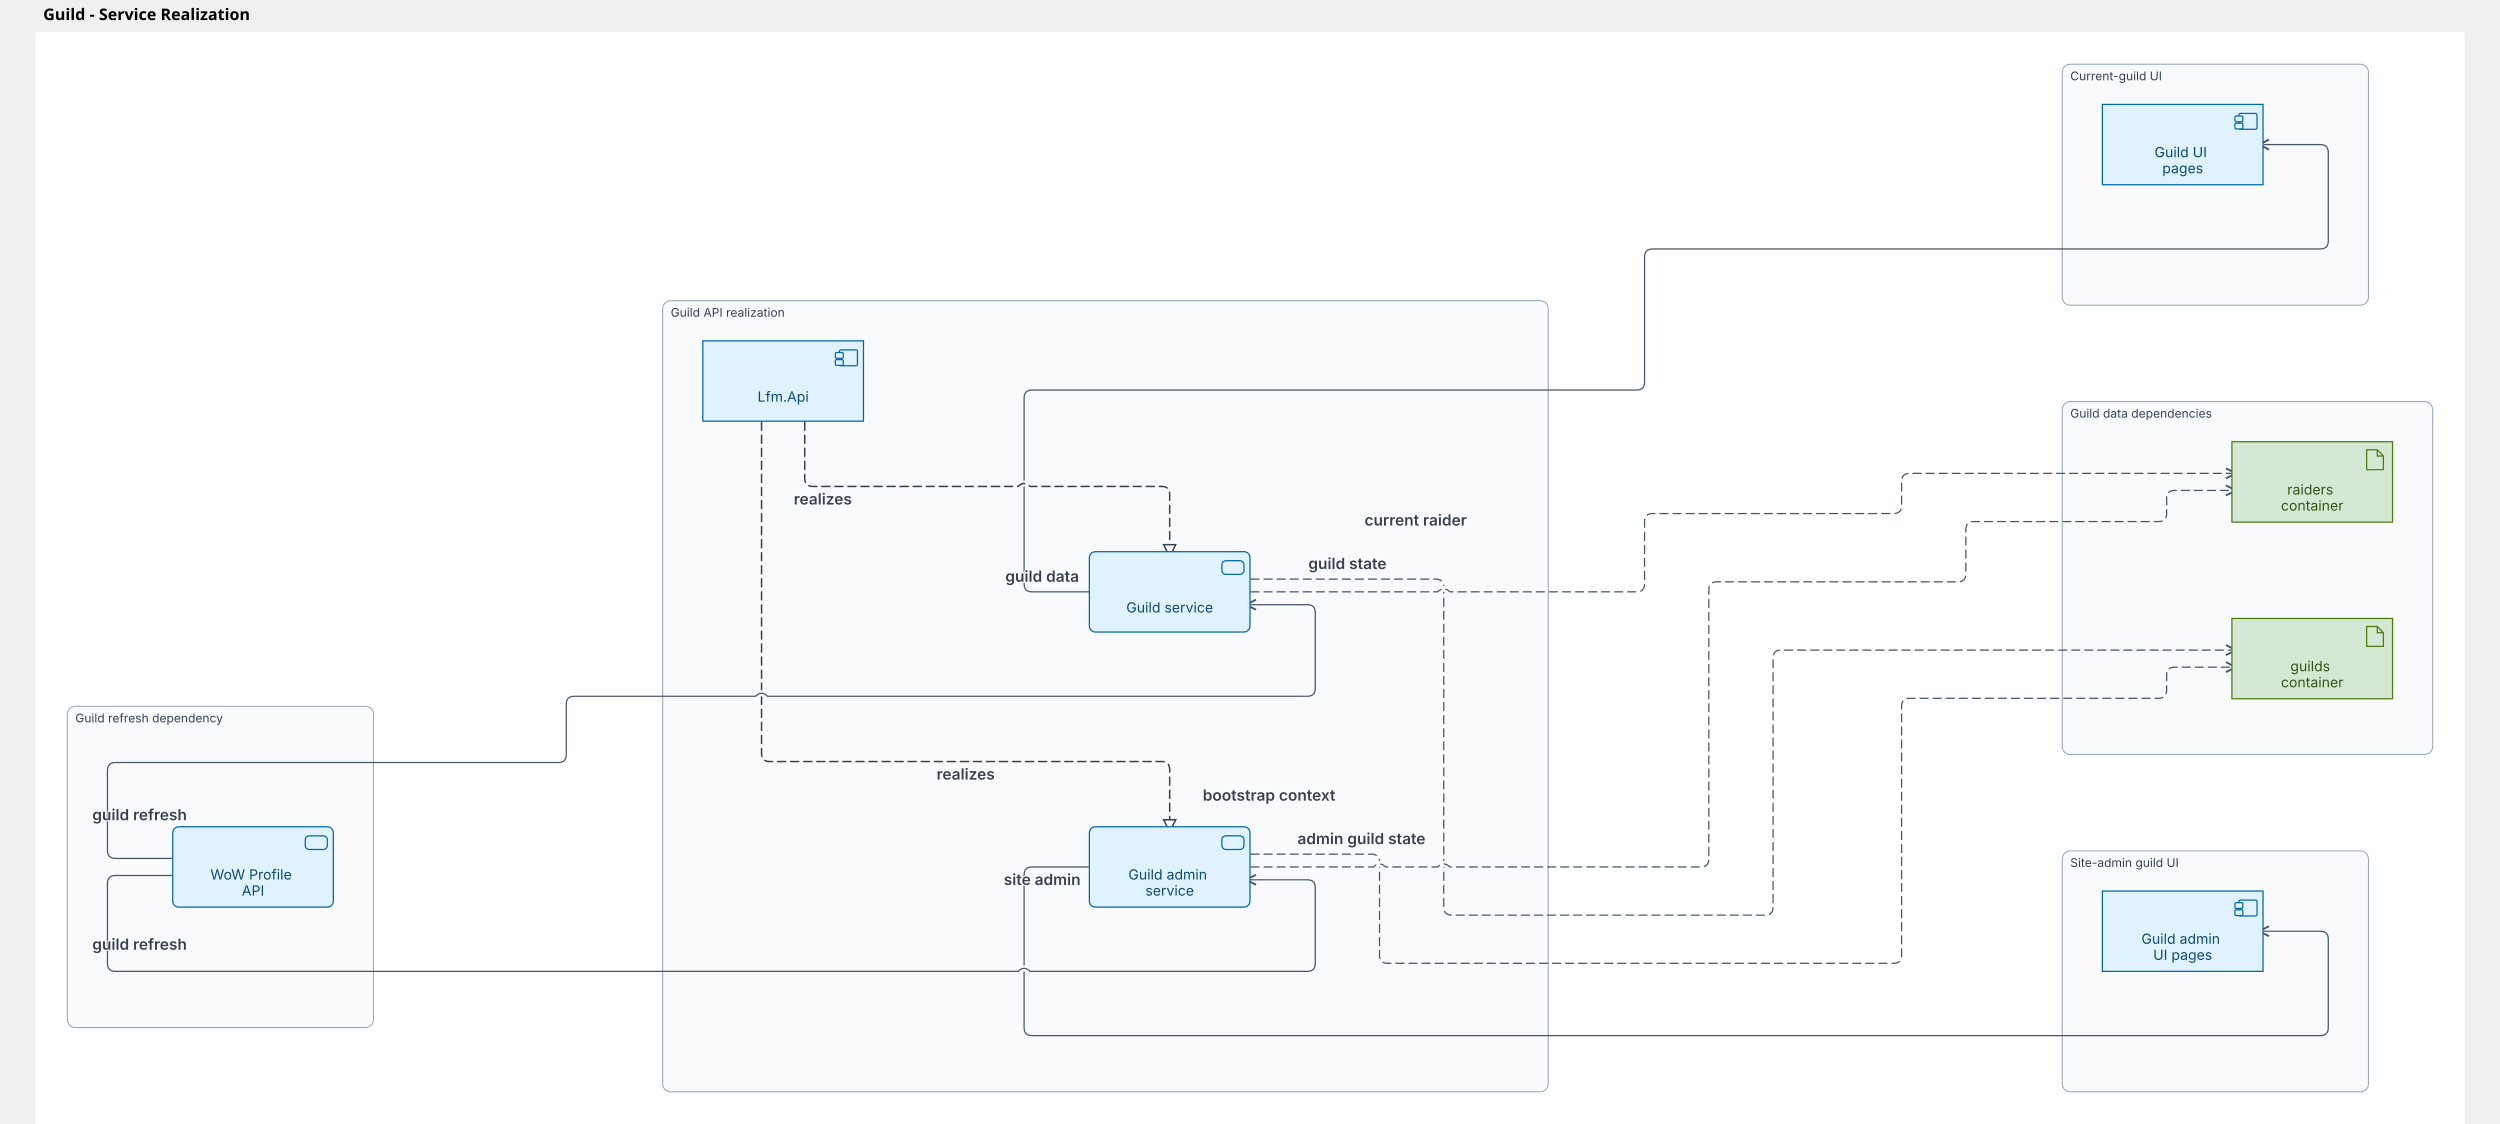
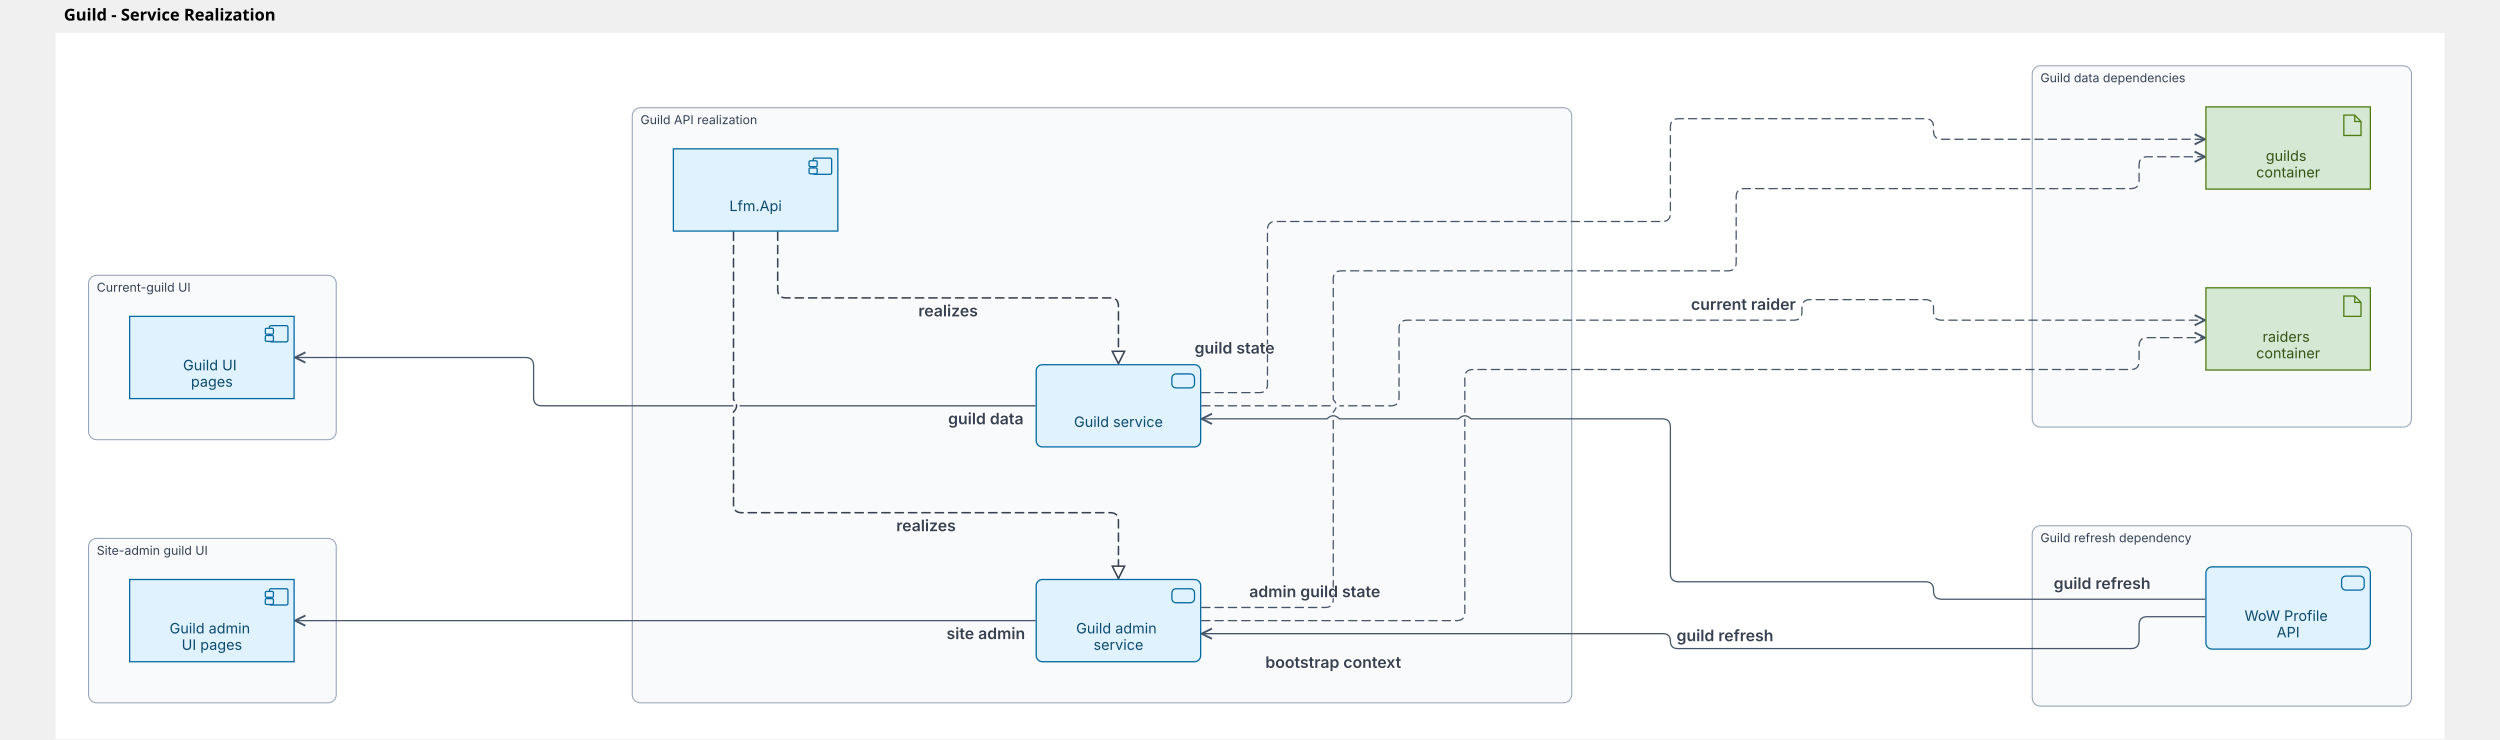
- <svg xmlns="http://www.w3.org/2000/svg" role="img" width="2420" height="1088" viewBox="-20 -52 2420 1119.5" data-arch-a11y="root" data-arch-a11y-viewbox="-20.0 -20.0 2420.0 1087.5">
+ <svg xmlns="http://www.w3.org/2000/svg" role="img" width="2324" height="687" viewBox="-20 -52 2324 719" data-arch-a11y="root" data-arch-a11y-viewbox="-20.0 -20.0 2324.0 687.0">
  <text data-arch-a11y="visible-title" x="-12" y="-32" font-family="sans-serif" font-size="16" font-weight="bold">Guild - Service Realization</text>
-   <rect x="-20.0" y="-20.0" width="2420.0" height="1087.5" fill="#ffffff" />
+   <rect x="-20.0" y="-20.0" width="2324.0" height="687.0" fill="#ffffff" />
  <g font-family="Inter, &quot;Liberation Sans&quot;, &quot;Noto Sans&quot;, Arial, &quot;Helvetica Neue&quot;, &quot;Segoe UI&quot;, sans-serif" font-size="14">
    <g data-dediren-group-id="guild-current-ui">
-       <rect x="1999.0" y="12.0" width="305.0" height="240.0" rx="8" fill="#f8fafc" stroke="#94a3b8" stroke-width="1" />
-       <text x="2007.0" y="28.0" fill="#334155" font-size="12">Current-guild UI</text>
+       <rect x="12.0" y="215.8" width="241.0" height="160.0" rx="8" fill="#f8fafc" stroke="#94a3b8" stroke-width="1" />
+       <text x="20.0" y="231.8" fill="#334155" font-size="12">Current-guild UI</text>
    </g>
    <g data-dediren-group-id="guild-admin-ui">
-       <rect x="1999.0" y="795.5" width="305.0" height="240.0" rx="8" fill="#f8fafc" stroke="#94a3b8" stroke-width="1" />
-       <text x="2007.0" y="811.5" fill="#334155" font-size="12">Site-admin guild UI</text>
+       <rect x="12.0" y="471.8" width="241.0" height="160.0" rx="8" fill="#f8fafc" stroke="#94a3b8" stroke-width="1" />
+       <text x="20.0" y="487.8" fill="#334155" font-size="12">Site-admin guild UI</text>
    </g>
    <g data-dediren-group-id="guild-api-realization">
-       <rect x="605.0" y="247.5" width="882.0" height="788.0" rx="8" fill="#f8fafc" stroke="#94a3b8" stroke-width="1" />
-       <text x="613.0" y="263.5" fill="#334155" font-size="12">Guild API realization</text>
+       <rect x="541.0" y="52.8" width="914.0" height="579.0" rx="8" fill="#f8fafc" stroke="#94a3b8" stroke-width="1" />
+       <text x="549.0" y="68.8" fill="#334155" font-size="12">Guild API realization</text>
    </g>
    <g data-dediren-group-id="guild-data">
-       <rect x="1999.0" y="348.0" width="369.0" height="351.5" rx="8" fill="#f8fafc" stroke="#94a3b8" stroke-width="1" />
-       <text x="2007.0" y="364.0" fill="#334155" font-size="12">Guild data dependencies</text>
+       <rect x="1903.0" y="12.0" width="369.0" height="351.5" rx="8" fill="#f8fafc" stroke="#94a3b8" stroke-width="1" />
+       <text x="1911.0" y="28.0" fill="#334155" font-size="12">Guild data dependencies</text>
    </g>
    <g data-dediren-group-id="guild-external">
-       <rect x="12.0" y="651.5" width="305.0" height="320.0" rx="8" fill="#f8fafc" stroke="#94a3b8" stroke-width="1" />
-       <text x="20.0" y="667.5" fill="#334155" font-size="12">Guild refresh dependency</text>
+       <rect x="1903.0" y="459.5" width="369.0" height="175.5" rx="8" fill="#f8fafc" stroke="#94a3b8" stroke-width="1" />
+       <text x="1911.0" y="475.5" fill="#334155" font-size="12">Guild refresh dependency</text>
    </g>
    <g data-dediren-edge-id="guild-service-serves-guild-ui">
-       <marker id="marker-end-guild-service-serves-guild-ui" data-dediren-edge-marker-end="open_arrow" markerWidth="10" markerHeight="10" refX="5" refY="5" orient="auto">
+       <marker id="marker-end-guild-service-serves-guild-ui" data-dediren-edge-marker-end="open_arrow" markerWidth="10" markerHeight="10" refX="9" refY="5" orient="auto">
        <path d="M 1 1 L 9 5 L 1 9" fill="none" stroke="#475569" stroke-width="1.5" />
      </marker>
-       <path d="M 1029.0 537.5 L 973.0 537.5 Q 965.0 537.5 965.0 529.5 L 965.0 344.5 Q 965.0 336.5 973.0 336.5 L 1110.0 336.5 L 1519.0 336.5 L 1575.0 336.5 Q 1583.0 336.5 1583.0 328.5 L 1583.0 204.0 Q 1583.0 196.0 1591.0 196.0 L 1967.0 196.0 L 2119.5 196.0 L 2256.0 196.0 Q 2264.0 196.0 2264.0 188.0 L 2264.0 100.0 Q 2264.0 92.0 2256.0 92.0 L 2200.0 92.0" fill="none" stroke="#475569" stroke-width="1.25" stroke-linecap="round" stroke-linejoin="round" marker-end="url(#marker-end-guild-service-serves-guild-ui)" />
-       <text x="983.0" y="527.5" text-anchor="middle" fill="none" font-size="15.4" font-weight="600" stroke="#ffffff" stroke-width="2">guild data</text>
-       <text x="983.0" y="527.5" text-anchor="middle" fill="#374151" font-size="15.4" font-weight="600">guild data</text>
+       <path d="M 933.0 342.8 L 837.0 342.8 L 661.0 342.8 L 509.0 342.8 L 453.0 342.8 Q 445.0 342.8 445.0 334.8 L 445.0 303.8 Q 445.0 295.8 437.0 295.8 L 285.0 295.8 L 213.0 295.8" fill="none" stroke="#475569" stroke-width="1.25" stroke-linecap="round" stroke-linejoin="round" marker-end="url(#marker-end-guild-service-serves-guild-ui)" />
+       <text x="885.0" y="360.8" text-anchor="middle" fill="none" font-size="15.4" font-weight="600" stroke="#ffffff" stroke-width="2">guild data</text>
+       <text x="885.0" y="360.8" text-anchor="middle" fill="#374151" font-size="15.4" font-weight="600">guild data</text>
    </g>
    <g data-dediren-edge-id="guild-admin-service-serves-guild-admin-ui">
-       <marker id="marker-end-guild-admin-service-serves-guild-admin-ui" data-dediren-edge-marker-end="open_arrow" markerWidth="10" markerHeight="10" refX="5" refY="5" orient="auto">
+       <marker id="marker-end-guild-admin-service-serves-guild-admin-ui" data-dediren-edge-marker-end="open_arrow" markerWidth="10" markerHeight="10" refX="9" refY="5" orient="auto">
        <path d="M 1 1 L 9 5 L 1 9" fill="none" stroke="#475569" stroke-width="1.5" />
      </marker>
-       <path d="M 1029.0 811.5 L 973.0 811.5 Q 965.0 811.5 965.0 819.5 L 965.0 971.5 Q 965.0 979.5 973.0 979.5 L 1110.0 979.5 L 1519.0 979.5 L 1967.0 979.5 L 2119.5 979.5 L 2256.0 979.5 Q 2264.0 979.5 2264.0 971.5 L 2264.0 883.5 Q 2264.0 875.5 2256.0 875.5 L 2200.0 875.5" fill="none" stroke="#475569" stroke-width="1.25" stroke-linecap="round" stroke-linejoin="round" marker-end="url(#marker-end-guild-admin-service-serves-guild-admin-ui)" />
-       <text x="983.0" y="829.5" text-anchor="middle" fill="none" font-size="15.4" font-weight="600" stroke="#ffffff" stroke-width="2">site admin</text>
-       <text x="983.0" y="829.5" text-anchor="middle" fill="#374151" font-size="15.4" font-weight="600">site admin</text>
+       <path d="M 933.0 551.8 L 837.0 551.8 L 661.0 551.8 L 509.0 551.8 L 285.0 551.8 L 213.0 551.8" fill="none" stroke="#475569" stroke-width="1.25" stroke-linecap="round" stroke-linejoin="round" marker-end="url(#marker-end-guild-admin-service-serves-guild-admin-ui)" />
+       <text x="885.0" y="569.8" text-anchor="middle" fill="none" font-size="15.4" font-weight="600" stroke="#ffffff" stroke-width="2">site admin</text>
+       <text x="885.0" y="569.8" text-anchor="middle" fill="#374151" font-size="15.4" font-weight="600">site admin</text>
    </g>
    <g data-dediren-edge-id="api-realizes-guild-service">
-       <marker id="marker-end-api-realizes-guild-service" data-dediren-edge-marker-end="hollow_triangle" markerWidth="10" markerHeight="10" refX="5" refY="5" orient="auto">
+       <marker id="marker-end-api-realizes-guild-service" data-dediren-edge-marker-end="hollow_triangle" markerWidth="10" markerHeight="10" refX="9" refY="5" orient="auto">
        <path d="M 1 1 L 9 5 L 1 9 Z" fill="#ffffff" stroke="#374151" stroke-width="1" />
      </marker>
-       <g data-dediren-line-jump-masks="api-realizes-guild-service">
-         <path d="M 959.0 432.5 Q 965.0 426.5 971.0 432.5" fill="none" stroke="#f8fafc" stroke-width="6" />
-       </g>
-       <path d="M 746.5 368.5 L 746.5 424.5 Q 746.5 432.5 754.5 432.5 L 959.0 432.5 Q 965.0 426.5 971.0 432.5 L 1102.0 432.5 Q 1110.0 432.5 1110.0 440.5 L 1110.0 496.5" fill="none" stroke="#374151" stroke-width="1.5" stroke-linecap="round" stroke-linejoin="round" stroke-dasharray="8 5" marker-end="url(#marker-end-api-realizes-guild-service)" />
-       <text x="764.5" y="450.5" text-anchor="middle" fill="none" font-size="15.4" font-weight="600" stroke="#ffffff" stroke-width="2">realizes</text>
-       <text x="764.5" y="450.5" text-anchor="middle" fill="#374151" font-size="15.4" font-weight="600">realizes</text>
+       <path d="M 682.5 173.8 L 682.5 229.8 Q 682.5 237.8 690.5 237.8 L 1006.0 237.8 Q 1014.0 237.8 1014.0 245.8 L 1014.0 301.8" fill="none" stroke="#374151" stroke-width="1.5" stroke-linecap="round" stroke-linejoin="round" stroke-dasharray="8 5" marker-end="url(#marker-end-api-realizes-guild-service)" />
+       <text x="848.3" y="255.8" text-anchor="middle" fill="none" font-size="15.4" font-weight="600" stroke="#ffffff" stroke-width="2">realizes</text>
+       <text x="848.3" y="255.8" text-anchor="middle" fill="#374151" font-size="15.4" font-weight="600">realizes</text>
    </g>
    <g data-dediren-edge-id="api-realizes-guild-admin-service">
-       <marker id="marker-end-api-realizes-guild-admin-service" data-dediren-edge-marker-end="hollow_triangle" markerWidth="10" markerHeight="10" refX="5" refY="5" orient="auto">
+       <marker id="marker-end-api-realizes-guild-admin-service" data-dediren-edge-marker-end="hollow_triangle" markerWidth="10" markerHeight="10" refX="9" refY="5" orient="auto">
        <path d="M 1 1 L 9 5 L 1 9 Z" fill="#ffffff" stroke="#374151" stroke-width="1" />
      </marker>
-       <path d="M 703.5 368.5 L 703.5 698.5 Q 703.5 706.5 711.5 706.5 L 1102.0 706.5 Q 1110.0 706.5 1110.0 714.5 L 1110.0 770.5" fill="none" stroke="#374151" stroke-width="1.5" stroke-linecap="round" stroke-linejoin="round" stroke-dasharray="8 5" marker-end="url(#marker-end-api-realizes-guild-admin-service)" />
-       <text x="906.8" y="724.5" text-anchor="middle" fill="none" font-size="15.4" font-weight="600" stroke="#ffffff" stroke-width="2">realizes</text>
-       <text x="906.8" y="724.5" text-anchor="middle" fill="#374151" font-size="15.4" font-weight="600">realizes</text>
+       <g data-dediren-line-jump-masks="api-realizes-guild-admin-service">
+         <path d="M 639.5 336.8 Q 645.5 342.8 639.5 348.8" fill="none" stroke="#f8fafc" stroke-width="6" />
+       </g>
+       <path d="M 639.5 173.8 L 639.5 336.8 Q 645.5 342.8 639.5 348.8 L 639.5 438.8 Q 639.5 446.8 647.5 446.8 L 1006.0 446.8 Q 1014.0 446.8 1014.0 454.8 L 1014.0 510.8" fill="none" stroke="#374151" stroke-width="1.5" stroke-linecap="round" stroke-linejoin="round" stroke-dasharray="8 5" marker-end="url(#marker-end-api-realizes-guild-admin-service)" />
+       <text x="826.8" y="464.8" text-anchor="middle" fill="none" font-size="15.4" font-weight="600" stroke="#ffffff" stroke-width="2">realizes</text>
+       <text x="826.8" y="464.8" text-anchor="middle" fill="#374151" font-size="15.4" font-weight="600">realizes</text>
    </g>
    <g data-dediren-edge-id="guild-service-accesses-guilds">
-       <marker id="marker-end-guild-service-accesses-guilds" data-dediren-edge-marker-end="open_arrow" markerWidth="10" markerHeight="10" refX="5" refY="5" orient="auto">
+       <marker id="marker-end-guild-service-accesses-guilds" data-dediren-edge-marker-end="open_arrow" markerWidth="10" markerHeight="10" refX="9" refY="5" orient="auto">
        <path d="M 1 1 L 9 5 L 1 9" fill="none" stroke="#475569" stroke-width="1.5" />
      </marker>
-       <path d="M 1191.0 524.8 L 1375.0 524.8 Q 1383.0 524.8 1383.0 532.8 L 1383.0 851.5 Q 1383.0 859.5 1391.0 859.5 L 1519.0 859.5 L 1703.0 859.5 Q 1711.0 859.5 1711.0 851.5 L 1711.0 603.5 Q 1711.0 595.5 1719.0 595.5 L 1967.0 595.5 L 2167.0 595.5" fill="none" stroke="#475569" stroke-width="1.25" stroke-linecap="round" stroke-linejoin="round" stroke-dasharray="8 5" marker-end="url(#marker-end-guild-service-accesses-guilds)" />
-       <text x="1287.0" y="514.8" text-anchor="middle" fill="none" font-size="15.4" font-weight="600" stroke="#ffffff" stroke-width="2">guild state</text>
-       <text x="1287.0" y="514.8" text-anchor="middle" fill="#374151" font-size="15.4" font-weight="600">guild state</text>
+       <path d="M 1095.0 330.0 L 1151.0 330.0 Q 1159.0 330.0 1159.0 322.0 L 1159.0 171.5 Q 1159.0 163.5 1167.0 163.5 L 1487.0 163.5 L 1543.0 163.5 Q 1551.0 163.5 1551.0 155.5 L 1551.0 71.5 Q 1551.0 63.5 1559.0 63.5 L 1799.0 63.5 Q 1807.0 63.5 1807.0 71.5 L 1807.0 75.5 Q 1807.0 83.5 1815.0 83.5 L 1871.0 83.5 L 2071.0 83.5" fill="none" stroke="#475569" stroke-width="1.25" stroke-linecap="round" stroke-linejoin="round" stroke-dasharray="8 5" marker-end="url(#marker-end-guild-service-accesses-guilds)" />
+       <text x="1127.0" y="292.0" text-anchor="middle" fill="none" font-size="15.4" font-weight="600" stroke="#ffffff" stroke-width="2">guild state</text>
+       <text x="1127.0" y="292.0" text-anchor="middle" fill="#374151" font-size="15.4" font-weight="600">guild state</text>
    </g>
    <g data-dediren-edge-id="guild-service-accesses-raiders">
-       <marker id="marker-end-guild-service-accesses-raiders" data-dediren-edge-marker-end="open_arrow" markerWidth="10" markerHeight="10" refX="5" refY="5" orient="auto">
+       <marker id="marker-end-guild-service-accesses-raiders" data-dediren-edge-marker-end="open_arrow" markerWidth="10" markerHeight="10" refX="9" refY="5" orient="auto">
        <path d="M 1 1 L 9 5 L 1 9" fill="none" stroke="#475569" stroke-width="1.5" />
      </marker>
-       <g data-dediren-line-jump-masks="guild-service-accesses-raiders">
-         <path d="M 1377.0 537.5 Q 1383.0 531.5 1389.0 537.5" fill="none" stroke="#f8fafc" stroke-width="6" />
-       </g>
-       <path d="M 1191.0 537.5 L 1377.0 537.5 Q 1383.0 531.5 1389.0 537.5 L 1519.0 537.5 L 1575.0 537.5 Q 1583.0 537.5 1583.0 529.5 L 1583.0 467.5 Q 1583.0 459.5 1591.0 459.5 L 1831.0 459.5 Q 1839.0 459.5 1839.0 451.5 L 1839.0 427.5 Q 1839.0 419.5 1847.0 419.5 L 1967.0 419.5 L 2167.0 419.5" fill="none" stroke="#475569" stroke-width="1.25" stroke-linecap="round" stroke-linejoin="round" stroke-dasharray="8 5" marker-end="url(#marker-end-guild-service-accesses-raiders)" />
-       <text x="1355.0" y="471.5" text-anchor="middle" fill="none" font-size="15.4" font-weight="600" stroke="#ffffff" stroke-width="2">current raider</text>
-       <text x="1355.0" y="471.5" text-anchor="middle" fill="#374151" font-size="15.4" font-weight="600">current raider</text>
+       <path d="M 1095.0 342.8 L 1279.0 342.8 Q 1287.0 342.8 1287.0 334.8 L 1287.0 267.5 Q 1287.0 259.5 1295.0 259.5 L 1487.0 259.5 L 1671.0 259.5 Q 1679.0 259.5 1679.0 251.5 L 1679.0 247.5 Q 1679.0 239.5 1687.0 239.5 L 1799.0 239.5 Q 1807.0 239.5 1807.0 247.5 L 1807.0 251.5 Q 1807.0 259.5 1815.0 259.5 L 1871.0 259.5 L 2071.0 259.5" fill="none" stroke="#475569" stroke-width="1.25" stroke-linecap="round" stroke-linejoin="round" stroke-dasharray="8 5" marker-end="url(#marker-end-guild-service-accesses-raiders)" />
+       <text x="1673.0" y="249.5" text-anchor="end" fill="none" font-size="15.4" font-weight="600" stroke="#ffffff" stroke-width="2">current raider</text>
+       <text x="1673.0" y="249.5" text-anchor="end" fill="#374151" font-size="15.4" font-weight="600">current raider</text>
    </g>
    <g data-dediren-edge-id="guild-admin-service-accesses-guilds">
-       <marker id="marker-end-guild-admin-service-accesses-guilds" data-dediren-edge-marker-end="open_arrow" markerWidth="10" markerHeight="10" refX="5" refY="5" orient="auto">
+       <marker id="marker-end-guild-admin-service-accesses-guilds" data-dediren-edge-marker-end="open_arrow" markerWidth="10" markerHeight="10" refX="9" refY="5" orient="auto">
        <path d="M 1 1 L 9 5 L 1 9" fill="none" stroke="#475569" stroke-width="1.5" />
      </marker>
-       <path d="M 1191.0 798.8 L 1311.0 798.8 Q 1319.0 798.8 1319.0 806.8 L 1319.0 899.5 Q 1319.0 907.5 1327.0 907.5 L 1519.0 907.5 L 1831.0 907.5 Q 1839.0 907.5 1839.0 899.5 L 1839.0 651.5 Q 1839.0 643.5 1847.0 643.5 L 1967.0 643.5 L 2095.0 643.5 Q 2103.0 643.5 2103.0 635.5 L 2103.0 620.5 Q 2103.0 612.5 2111.0 612.5 L 2167.0 612.5" fill="none" stroke="#475569" stroke-width="1.25" stroke-linecap="round" stroke-linejoin="round" stroke-dasharray="8 5" marker-end="url(#marker-end-guild-admin-service-accesses-guilds)" />
-       <text x="1301.0" y="788.8" text-anchor="middle" fill="none" font-size="15.4" font-weight="600" stroke="#ffffff" stroke-width="2">admin guild state</text>
-       <text x="1301.0" y="788.8" text-anchor="middle" fill="#374151" font-size="15.4" font-weight="600">admin guild state</text>
+       <g data-dediren-line-jump-masks="guild-admin-service-accesses-guilds">
+         <path d="M 1223.0 336.8 Q 1229.0 342.8 1223.0 348.8" fill="none" stroke="#f8fafc" stroke-width="6" />
+       </g>
+       <path d="M 1095.0 539.0 L 1215.0 539.0 Q 1223.0 539.0 1223.0 531.0 L 1223.0 348.8 Q 1229.0 342.8 1223.0 336.8 L 1223.0 219.5 Q 1223.0 211.5 1231.0 211.5 L 1487.0 211.5 L 1607.0 211.5 Q 1615.0 211.5 1615.0 203.5 L 1615.0 139.5 Q 1615.0 131.5 1623.0 131.5 L 1871.0 131.5 L 1999.0 131.5 Q 2007.0 131.5 2007.0 123.5 L 2007.0 108.5 Q 2007.0 100.5 2015.0 100.5 L 2071.0 100.5" fill="none" stroke="#475569" stroke-width="1.25" stroke-linecap="round" stroke-linejoin="round" stroke-dasharray="8 5" marker-end="url(#marker-end-guild-admin-service-accesses-guilds)" />
+       <text x="1205.0" y="529.0" text-anchor="middle" fill="none" font-size="15.4" font-weight="600" stroke="#ffffff" stroke-width="2">admin guild state</text>
+       <text x="1205.0" y="529.0" text-anchor="middle" fill="#374151" font-size="15.4" font-weight="600">admin guild state</text>
    </g>
    <g data-dediren-edge-id="guild-admin-service-accesses-raiders">
-       <marker id="marker-end-guild-admin-service-accesses-raiders" data-dediren-edge-marker-end="open_arrow" markerWidth="10" markerHeight="10" refX="5" refY="5" orient="auto">
+       <marker id="marker-end-guild-admin-service-accesses-raiders" data-dediren-edge-marker-end="open_arrow" markerWidth="10" markerHeight="10" refX="9" refY="5" orient="auto">
        <path d="M 1 1 L 9 5 L 1 9" fill="none" stroke="#475569" stroke-width="1.5" />
      </marker>
-       <g data-dediren-line-jump-masks="guild-admin-service-accesses-raiders">
-         <path d="M 1377.0 811.5 Q 1383.0 805.5 1389.0 811.5" fill="none" stroke="#f8fafc" stroke-width="6" />
-         <path d="M 1313.0 811.5 Q 1319.0 805.5 1325.0 811.5" fill="none" stroke="#f8fafc" stroke-width="6" />
-       </g>
-       <path d="M 1191.0 811.5 L 1313.0 811.5 Q 1319.0 805.5 1325.0 811.5 L 1377.0 811.5 Q 1383.0 805.5 1389.0 811.5 L 1519.0 811.5 L 1639.0 811.5 Q 1647.0 811.5 1647.0 803.5 L 1647.0 535.5 Q 1647.0 527.5 1655.0 527.5 L 1895.0 527.5 Q 1903.0 527.5 1903.0 519.5 L 1903.0 475.5 Q 1903.0 467.5 1911.0 467.5 L 1967.0 467.5 L 2095.0 467.5 Q 2103.0 467.5 2103.0 459.5 L 2103.0 444.5 Q 2103.0 436.5 2111.0 436.5 L 2167.0 436.5" fill="none" stroke="#475569" stroke-width="1.25" stroke-linecap="round" stroke-linejoin="round" stroke-dasharray="8 5" marker-end="url(#marker-end-guild-admin-service-accesses-raiders)" />
-       <text x="1209.0" y="745.5" text-anchor="middle" fill="none" font-size="15.4" font-weight="600" stroke="#ffffff" stroke-width="2">bootstrap context</text>
-       <text x="1209.0" y="745.5" text-anchor="middle" fill="#374151" font-size="15.4" font-weight="600">bootstrap context</text>
+       <path d="M 1095.0 551.8 L 1343.0 551.8 Q 1351.0 551.8 1351.0 543.8 L 1351.0 315.5 Q 1351.0 307.5 1359.0 307.5 L 1487.0 307.5 L 1871.0 307.5 L 1999.0 307.5 Q 2007.0 307.5 2007.0 299.5 L 2007.0 284.5 Q 2007.0 276.5 2015.0 276.5 L 2071.0 276.5" fill="none" stroke="#475569" stroke-width="1.25" stroke-linecap="round" stroke-linejoin="round" stroke-dasharray="8 5" marker-end="url(#marker-end-guild-admin-service-accesses-raiders)" />
+       <text x="1223.0" y="597.8" text-anchor="middle" fill="none" font-size="15.4" font-weight="600" stroke="#ffffff" stroke-width="2">bootstrap context</text>
+       <text x="1223.0" y="597.8" text-anchor="middle" fill="#374151" font-size="15.4" font-weight="600">bootstrap context</text>
    </g>
    <g data-dediren-edge-id="profile-api-serves-guild-service">
-       <marker id="marker-end-profile-api-serves-guild-service" data-dediren-edge-marker-end="open_arrow" markerWidth="10" markerHeight="10" refX="5" refY="5" orient="auto">
+       <marker id="marker-end-profile-api-serves-guild-service" data-dediren-edge-marker-end="open_arrow" markerWidth="10" markerHeight="10" refX="9" refY="5" orient="auto">
        <path d="M 1 1 L 9 5 L 1 9" fill="none" stroke="#475569" stroke-width="1.5" />
      </marker>
      <g data-dediren-line-jump-masks="profile-api-serves-guild-service">
-         <path d="M 697.5 641.5 Q 703.5 635.5 709.5 641.5" fill="none" stroke="#f8fafc" stroke-width="6" />
+         <path d="M 1217.0 355.5 Q 1223.0 349.5 1229.0 355.5" fill="none" stroke="#f8fafc" stroke-width="6" />
+         <path d="M 1345.0 355.5 Q 1351.0 349.5 1357.0 355.5" fill="none" stroke="#f8fafc" stroke-width="6" />
      </g>
-       <path d="M 116.0 803.0 L 60.0 803.0 Q 52.0 803.0 52.0 795.0 L 52.0 715.5 Q 52.0 707.5 60.0 707.5 L 196.5 707.5 L 349.0 707.5 L 501.0 707.5 Q 509.0 707.5 509.0 699.5 L 509.0 649.5 Q 509.0 641.5 517.0 641.5 L 573.0 641.5 L 697.5 641.5 Q 703.5 635.5 709.5 641.5 L 725.0 641.5 L 901.0 641.5 L 1110.0 641.5 L 1247.0 641.5 Q 1255.0 641.5 1255.0 633.5 L 1255.0 558.3 Q 1255.0 550.3 1247.0 550.3 L 1191.0 550.3" fill="none" stroke="#475569" stroke-width="1.25" stroke-linecap="round" stroke-linejoin="round" marker-end="url(#marker-end-profile-api-serves-guild-service)" />
-       <text x="84.0" y="765.0" text-anchor="middle" fill="none" font-size="15.4" font-weight="600" stroke="#ffffff" stroke-width="2">guild refresh</text>
-       <text x="84.0" y="765.0" text-anchor="middle" fill="#374151" font-size="15.4" font-weight="600">guild refresh</text>
+       <path d="M 2071.0 531.0 L 1871.0 531.0 L 1815.0 531.0 Q 1807.0 531.0 1807.0 523.0 L 1807.0 522.0 Q 1807.0 514.0 1799.0 514.0 L 1559.0 514.0 Q 1551.0 514.0 1551.0 506.0 L 1551.0 363.5 Q 1551.0 355.5 1543.0 355.5 L 1487.0 355.5 L 1357.0 355.5 Q 1351.0 349.5 1345.0 355.5 L 1229.0 355.5 Q 1223.0 349.5 1217.0 355.5 L 1095.0 355.5" fill="none" stroke="#475569" stroke-width="1.25" stroke-linecap="round" stroke-linejoin="round" marker-end="url(#marker-end-profile-api-serves-guild-service)" />
+       <text x="1971.0" y="521.0" text-anchor="middle" fill="none" font-size="15.4" font-weight="600" stroke="#ffffff" stroke-width="2">guild refresh</text>
+       <text x="1971.0" y="521.0" text-anchor="middle" fill="#374151" font-size="15.4" font-weight="600">guild refresh</text>
    </g>
    <g data-dediren-edge-id="profile-api-serves-guild-admin-service">
-       <marker id="marker-end-profile-api-serves-guild-admin-service" data-dediren-edge-marker-end="open_arrow" markerWidth="10" markerHeight="10" refX="5" refY="5" orient="auto">
+       <marker id="marker-end-profile-api-serves-guild-admin-service" data-dediren-edge-marker-end="open_arrow" markerWidth="10" markerHeight="10" refX="9" refY="5" orient="auto">
        <path d="M 1 1 L 9 5 L 1 9" fill="none" stroke="#475569" stroke-width="1.5" />
      </marker>
-       <g data-dediren-line-jump-masks="profile-api-serves-guild-admin-service">
-         <path d="M 959.0 915.5 Q 965.0 909.5 971.0 915.5" fill="none" stroke="#f8fafc" stroke-width="6" />
-       </g>
-       <path d="M 116.0 820.0 L 60.0 820.0 Q 52.0 820.0 52.0 828.0 L 52.0 907.5 Q 52.0 915.5 60.0 915.5 L 196.5 915.5 L 349.0 915.5 L 573.0 915.5 L 725.0 915.5 L 901.0 915.5 L 959.0 915.5 Q 965.0 909.5 971.0 915.5 L 1110.0 915.5 L 1247.0 915.5 Q 1255.0 915.5 1255.0 907.5 L 1255.0 832.3 Q 1255.0 824.3 1247.0 824.3 L 1191.0 824.3" fill="none" stroke="#475569" stroke-width="1.25" stroke-linecap="round" stroke-linejoin="round" marker-end="url(#marker-end-profile-api-serves-guild-admin-service)" />
-       <text x="84.0" y="894.0" text-anchor="middle" fill="none" font-size="15.4" font-weight="600" stroke="#ffffff" stroke-width="2">guild refresh</text>
-       <text x="84.0" y="894.0" text-anchor="middle" fill="#374151" font-size="15.4" font-weight="600">guild refresh</text>
+       <path d="M 2071.0 548.0 L 2015.0 548.0 Q 2007.0 548.0 2007.0 556.0 L 2007.0 571.0 Q 2007.0 579.0 1999.0 579.0 L 1871.0 579.0 L 1558.3 579.0 Q 1551.0 579.0 1551.0 571.8 L 1551.0 571.8 Q 1551.0 564.5 1543.8 564.5 L 1487.0 564.5 L 1095.0 564.5" fill="none" stroke="#475569" stroke-width="1.25" stroke-linecap="round" stroke-linejoin="round" marker-end="url(#marker-end-profile-api-serves-guild-admin-service)" />
+       <text x="1557.0" y="571.8" text-anchor="start" fill="none" font-size="15.4" font-weight="600" stroke="#ffffff" stroke-width="2">guild refresh</text>
+       <text x="1557.0" y="571.8" text-anchor="start" fill="#374151" font-size="15.4" font-weight="600">guild refresh</text>
    </g>
    <g data-dediren-node-id="guild-ui-entry">
-       <rect data-dediren-node-shape="archimate_rectangle" x="2039.0" y="52.0" width="160.0" height="80.0" rx="0" fill="#e0f2fe" stroke="#0369a1" stroke-width="1.25" />
+       <rect data-dediren-node-shape="archimate_rectangle" x="52.0" y="255.8" width="160.0" height="80.0" rx="0" fill="#e0f2fe" stroke="#0369a1" stroke-width="1.25" />
      <g data-dediren-node-decorator="archimate_application_component" data-dediren-icon-kind="component" data-dediren-icon-size="22">
-         <rect x="2175.0" y="61.0" width="18.0" height="15.8" rx="1.5" fill="#e0f2fe" stroke="#0369a1" stroke-width="1.25" />
-         <rect x="2171.0" y="63.6" width="7.9" height="5.7" rx="1.2" fill="#e0f2fe" stroke="#0369a1" stroke-width="1.25" />
-         <rect x="2171.0" y="70.7" width="7.9" height="5.7" rx="1.2" fill="#e0f2fe" stroke="#0369a1" stroke-width="1.25" />
+         <rect x="188.0" y="264.8" width="18.0" height="15.8" rx="1.5" fill="#e0f2fe" stroke="#0369a1" stroke-width="1.25" />
+         <rect x="184.0" y="267.4" width="7.9" height="5.7" rx="1.2" fill="#e0f2fe" stroke="#0369a1" stroke-width="1.25" />
+         <rect x="184.0" y="274.4" width="7.9" height="5.7" rx="1.2" fill="#e0f2fe" stroke="#0369a1" stroke-width="1.25" />
      </g>
-       <text x="2119.0" y="99.5" text-anchor="middle" dominant-baseline="middle" fill="#0c4a6e" font-size="14.0">
-         <tspan x="2119.0" dy="0" textLength="50.5" lengthAdjust="spacing">Guild UI</tspan>
-         <tspan x="2119.0" dy="16.0" textLength="38.1" lengthAdjust="spacing">pages</tspan>
+       <text x="132.0" y="303.2" text-anchor="middle" dominant-baseline="middle" fill="#0c4a6e" font-size="14.0">
+         <tspan x="132.0" dy="0" textLength="50.5" lengthAdjust="spacing">Guild UI</tspan>
+         <tspan x="132.0" dy="16.0" textLength="38.1" lengthAdjust="spacing">pages</tspan>
      </text>
    </g>
    <g data-dediren-node-id="guild-admin-ui-entry">
-       <rect data-dediren-node-shape="archimate_rectangle" x="2039.0" y="835.5" width="160.0" height="80.0" rx="0" fill="#e0f2fe" stroke="#0369a1" stroke-width="1.25" />
+       <rect data-dediren-node-shape="archimate_rectangle" x="52.0" y="511.8" width="160.0" height="80.0" rx="0" fill="#e0f2fe" stroke="#0369a1" stroke-width="1.25" />
      <g data-dediren-node-decorator="archimate_application_component" data-dediren-icon-kind="component" data-dediren-icon-size="22">
-         <rect x="2175.0" y="844.5" width="18.0" height="15.8" rx="1.5" fill="#e0f2fe" stroke="#0369a1" stroke-width="1.25" />
-         <rect x="2171.0" y="847.1" width="7.9" height="5.7" rx="1.2" fill="#e0f2fe" stroke="#0369a1" stroke-width="1.25" />
-         <rect x="2171.0" y="854.2" width="7.9" height="5.7" rx="1.2" fill="#e0f2fe" stroke="#0369a1" stroke-width="1.25" />
+         <rect x="188.0" y="520.8" width="18.0" height="15.8" rx="1.5" fill="#e0f2fe" stroke="#0369a1" stroke-width="1.25" />
+         <rect x="184.0" y="523.4" width="7.9" height="5.7" rx="1.2" fill="#e0f2fe" stroke="#0369a1" stroke-width="1.25" />
+         <rect x="184.0" y="530.4" width="7.9" height="5.7" rx="1.2" fill="#e0f2fe" stroke="#0369a1" stroke-width="1.25" />
      </g>
-       <text x="2119.0" y="883.0" text-anchor="middle" dominant-baseline="middle" fill="#0c4a6e" font-size="14.0">
-         <tspan x="2119.0" dy="0" textLength="74.6" lengthAdjust="spacing">Guild admin</tspan>
-         <tspan x="2119.0" dy="16.0" textLength="56.0" lengthAdjust="spacing">UI pages</tspan>
+       <text x="132.0" y="559.2" text-anchor="middle" dominant-baseline="middle" fill="#0c4a6e" font-size="14.0">
+         <tspan x="132.0" dy="0" textLength="74.6" lengthAdjust="spacing">Guild admin</tspan>
+         <tspan x="132.0" dy="16.0" textLength="56.0" lengthAdjust="spacing">UI pages</tspan>
      </text>
    </g>
    <g data-dediren-node-id="guild-service">
-       <rect data-dediren-node-shape="archimate_rounded_rectangle" x="1030.0" y="497.5" width="160.0" height="80.0" rx="6" fill="#e0f2fe" stroke="#0369a1" stroke-width="1.25" />
+       <rect data-dediren-node-shape="archimate_rounded_rectangle" x="934.0" y="302.8" width="160.0" height="80.0" rx="6" fill="#e0f2fe" stroke="#0369a1" stroke-width="1.25" />
      <g data-dediren-node-decorator="archimate_application_service" data-dediren-icon-kind="service" data-dediren-icon-size="22">
-         <rect x="1162.0" y="506.5" width="22.0" height="13.6" rx="4.0" fill="#e0f2fe" stroke="#0369a1" stroke-width="1.25" />
+         <rect x="1066.0" y="311.8" width="22.0" height="13.6" rx="4.0" fill="#e0f2fe" stroke="#0369a1" stroke-width="1.25" />
      </g>
-       <text x="1110.0" y="553.0" text-anchor="middle" dominant-baseline="middle" fill="#0c4a6e" font-size="14.0" textLength="80.9" lengthAdjust="spacing">Guild service</text>
+       <text x="1014.0" y="358.3" text-anchor="middle" dominant-baseline="middle" fill="#0c4a6e" font-size="14.0" textLength="80.9" lengthAdjust="spacing">Guild service</text>
    </g>
    <g data-dediren-node-id="guild-admin-service">
-       <rect data-dediren-node-shape="archimate_rounded_rectangle" x="1030.0" y="771.5" width="160.0" height="80.0" rx="6" fill="#e0f2fe" stroke="#0369a1" stroke-width="1.25" />
+       <rect data-dediren-node-shape="archimate_rounded_rectangle" x="934.0" y="511.8" width="160.0" height="80.0" rx="6" fill="#e0f2fe" stroke="#0369a1" stroke-width="1.25" />
      <g data-dediren-node-decorator="archimate_application_service" data-dediren-icon-kind="service" data-dediren-icon-size="22">
-         <rect x="1162.0" y="780.5" width="22.0" height="13.6" rx="4.0" fill="#e0f2fe" stroke="#0369a1" stroke-width="1.25" />
+         <rect x="1066.0" y="520.8" width="22.0" height="13.6" rx="4.0" fill="#e0f2fe" stroke="#0369a1" stroke-width="1.25" />
      </g>
-       <text x="1110.0" y="819.0" text-anchor="middle" dominant-baseline="middle" fill="#0c4a6e" font-size="14.0">
-         <tspan x="1110.0" dy="0" textLength="74.6" lengthAdjust="spacing">Guild admin</tspan>
-         <tspan x="1110.0" dy="16.0" textLength="44.3" lengthAdjust="spacing">service</tspan>
+       <text x="1014.0" y="559.2" text-anchor="middle" dominant-baseline="middle" fill="#0c4a6e" font-size="14.0">
+         <tspan x="1014.0" dy="0" textLength="74.6" lengthAdjust="spacing">Guild admin</tspan>
+         <tspan x="1014.0" dy="16.0" textLength="44.3" lengthAdjust="spacing">service</tspan>
      </text>
    </g>
    <g data-dediren-node-id="lfm-api">
-       <rect data-dediren-node-shape="archimate_rectangle" x="645.0" y="287.5" width="160.0" height="80.0" rx="0" fill="#e0f2fe" stroke="#0369a1" stroke-width="1.25" />
+       <rect data-dediren-node-shape="archimate_rectangle" x="581.0" y="92.8" width="160.0" height="80.0" rx="0" fill="#e0f2fe" stroke="#0369a1" stroke-width="1.25" />
      <g data-dediren-node-decorator="archimate_application_component" data-dediren-icon-kind="component" data-dediren-icon-size="22">
-         <rect x="781.0" y="296.5" width="18.0" height="15.8" rx="1.5" fill="#e0f2fe" stroke="#0369a1" stroke-width="1.25" />
-         <rect x="777.0" y="299.1" width="7.9" height="5.7" rx="1.2" fill="#e0f2fe" stroke="#0369a1" stroke-width="1.25" />
-         <rect x="777.0" y="306.2" width="7.9" height="5.7" rx="1.2" fill="#e0f2fe" stroke="#0369a1" stroke-width="1.25" />
+         <rect x="717.0" y="101.8" width="18.0" height="15.8" rx="1.5" fill="#e0f2fe" stroke="#0369a1" stroke-width="1.25" />
+         <rect x="713.0" y="104.4" width="7.9" height="5.7" rx="1.2" fill="#e0f2fe" stroke="#0369a1" stroke-width="1.25" />
+         <rect x="713.0" y="111.4" width="7.9" height="5.7" rx="1.2" fill="#e0f2fe" stroke="#0369a1" stroke-width="1.25" />
      </g>
-       <text x="725.0" y="343.0" text-anchor="middle" dominant-baseline="middle" fill="#0c4a6e" font-size="14.0" textLength="47.4" lengthAdjust="spacing">Lfm.Api</text>
+       <text x="661.0" y="148.3" text-anchor="middle" dominant-baseline="middle" fill="#0c4a6e" font-size="14.0" textLength="47.4" lengthAdjust="spacing">Lfm.Api</text>
    </g>
    <g data-dediren-node-id="cosmos-guilds">
-       <rect data-dediren-node-shape="archimate_rectangle" x="2168.0" y="564.0" width="160.0" height="80.0" rx="0" fill="#d5e8d4" stroke="#4d7c0f" stroke-width="1.25" />
+       <rect data-dediren-node-shape="archimate_rectangle" x="2072.0" y="52.0" width="160.0" height="80.0" rx="0" fill="#d5e8d4" stroke="#4d7c0f" stroke-width="1.25" />
      <g data-dediren-node-decorator="archimate_artifact" data-dediren-icon-kind="artifact" data-dediren-icon-size="22">
-         <path data-dediren-icon-part="artifact-document" d="M 2302.2 572.0 L 2312.8 572.0 L 2318.9 578.2 L 2318.9 591.8 L 2302.2 591.8 Z M 2312.8 572.0 L 2312.8 578.2 L 2318.9 578.2" fill="#d5e8d4" stroke="#4d7c0f" stroke-width="1.25" />
+         <path data-dediren-icon-part="artifact-document" d="M 2206.2 60.0 L 2216.8 60.0 L 2222.9 66.2 L 2222.9 79.8 L 2206.2 79.8 Z M 2216.8 60.0 L 2216.8 66.2 L 2222.9 66.2" fill="#d5e8d4" stroke="#4d7c0f" stroke-width="1.25" />
      </g>
-       <text x="2248.0" y="611.5" text-anchor="middle" dominant-baseline="middle" fill="#365314" font-size="14.0">
-         <tspan x="2248.0" dy="0" textLength="36.5" lengthAdjust="spacing">guilds</tspan>
-         <tspan x="2248.0" dy="16.0" textLength="57.5" lengthAdjust="spacing">container</tspan>
+       <text x="2152.0" y="99.5" text-anchor="middle" dominant-baseline="middle" fill="#365314" font-size="14.0">
+         <tspan x="2152.0" dy="0" textLength="36.5" lengthAdjust="spacing">guilds</tspan>
+         <tspan x="2152.0" dy="16.0" textLength="57.5" lengthAdjust="spacing">container</tspan>
      </text>
    </g>
    <g data-dediren-node-id="cosmos-raiders">
-       <rect data-dediren-node-shape="archimate_rectangle" x="2168.0" y="388.0" width="160.0" height="80.0" rx="0" fill="#d5e8d4" stroke="#4d7c0f" stroke-width="1.25" />
+       <rect data-dediren-node-shape="archimate_rectangle" x="2072.0" y="228.0" width="160.0" height="80.0" rx="0" fill="#d5e8d4" stroke="#4d7c0f" stroke-width="1.25" />
      <g data-dediren-node-decorator="archimate_artifact" data-dediren-icon-kind="artifact" data-dediren-icon-size="22">
-         <path data-dediren-icon-part="artifact-document" d="M 2302.2 396.0 L 2312.8 396.0 L 2318.9 402.2 L 2318.9 415.8 L 2302.2 415.8 Z M 2312.8 396.0 L 2312.8 402.2 L 2318.9 402.2" fill="#d5e8d4" stroke="#4d7c0f" stroke-width="1.25" />
+         <path data-dediren-icon-part="artifact-document" d="M 2206.2 236.0 L 2216.8 236.0 L 2222.9 242.2 L 2222.9 255.8 L 2206.2 255.8 Z M 2216.8 236.0 L 2216.8 242.2 L 2222.9 242.2" fill="#d5e8d4" stroke="#4d7c0f" stroke-width="1.25" />
      </g>
-       <text x="2248.0" y="435.5" text-anchor="middle" dominant-baseline="middle" fill="#365314" font-size="14.0">
-         <tspan x="2248.0" dy="0" textLength="42.7" lengthAdjust="spacing">raiders</tspan>
-         <tspan x="2248.0" dy="16.0" textLength="57.5" lengthAdjust="spacing">container</tspan>
+       <text x="2152.0" y="275.5" text-anchor="middle" dominant-baseline="middle" fill="#365314" font-size="14.0">
+         <tspan x="2152.0" dy="0" textLength="42.7" lengthAdjust="spacing">raiders</tspan>
+         <tspan x="2152.0" dy="16.0" textLength="57.5" lengthAdjust="spacing">container</tspan>
      </text>
    </g>
    <g data-dediren-node-id="blizzard-profile-api">
-       <rect data-dediren-node-shape="archimate_rounded_rectangle" x="117.0" y="771.5" width="160.0" height="80.0" rx="6" fill="#e0f2fe" stroke="#0369a1" stroke-width="1.25" />
+       <rect data-dediren-node-shape="archimate_rounded_rectangle" x="2072.0" y="499.5" width="160.0" height="80.0" rx="6" fill="#e0f2fe" stroke="#0369a1" stroke-width="1.25" />
      <g data-dediren-node-decorator="archimate_application_service" data-dediren-icon-kind="service" data-dediren-icon-size="22">
-         <rect x="249.0" y="780.5" width="22.0" height="13.6" rx="4.0" fill="#e0f2fe" stroke="#0369a1" stroke-width="1.25" />
+         <rect x="2204.0" y="508.5" width="22.0" height="13.6" rx="4.0" fill="#e0f2fe" stroke="#0369a1" stroke-width="1.25" />
      </g>
-       <text x="197.0" y="819.0" text-anchor="middle" dominant-baseline="middle" fill="#0c4a6e" font-size="14.0">
-         <tspan x="197.0" dy="0" textLength="77.7" lengthAdjust="spacing">WoW Profile</tspan>
-         <tspan x="197.0" dy="16.0" textLength="22.5" lengthAdjust="spacing">API</tspan>
+       <text x="2152.0" y="547.0" text-anchor="middle" dominant-baseline="middle" fill="#0c4a6e" font-size="14.0">
+         <tspan x="2152.0" dy="0" textLength="77.7" lengthAdjust="spacing">WoW Profile</tspan>
+         <tspan x="2152.0" dy="16.0" textLength="22.5" lengthAdjust="spacing">API</tspan>
      </text>
    </g>
  </g>
</svg>
